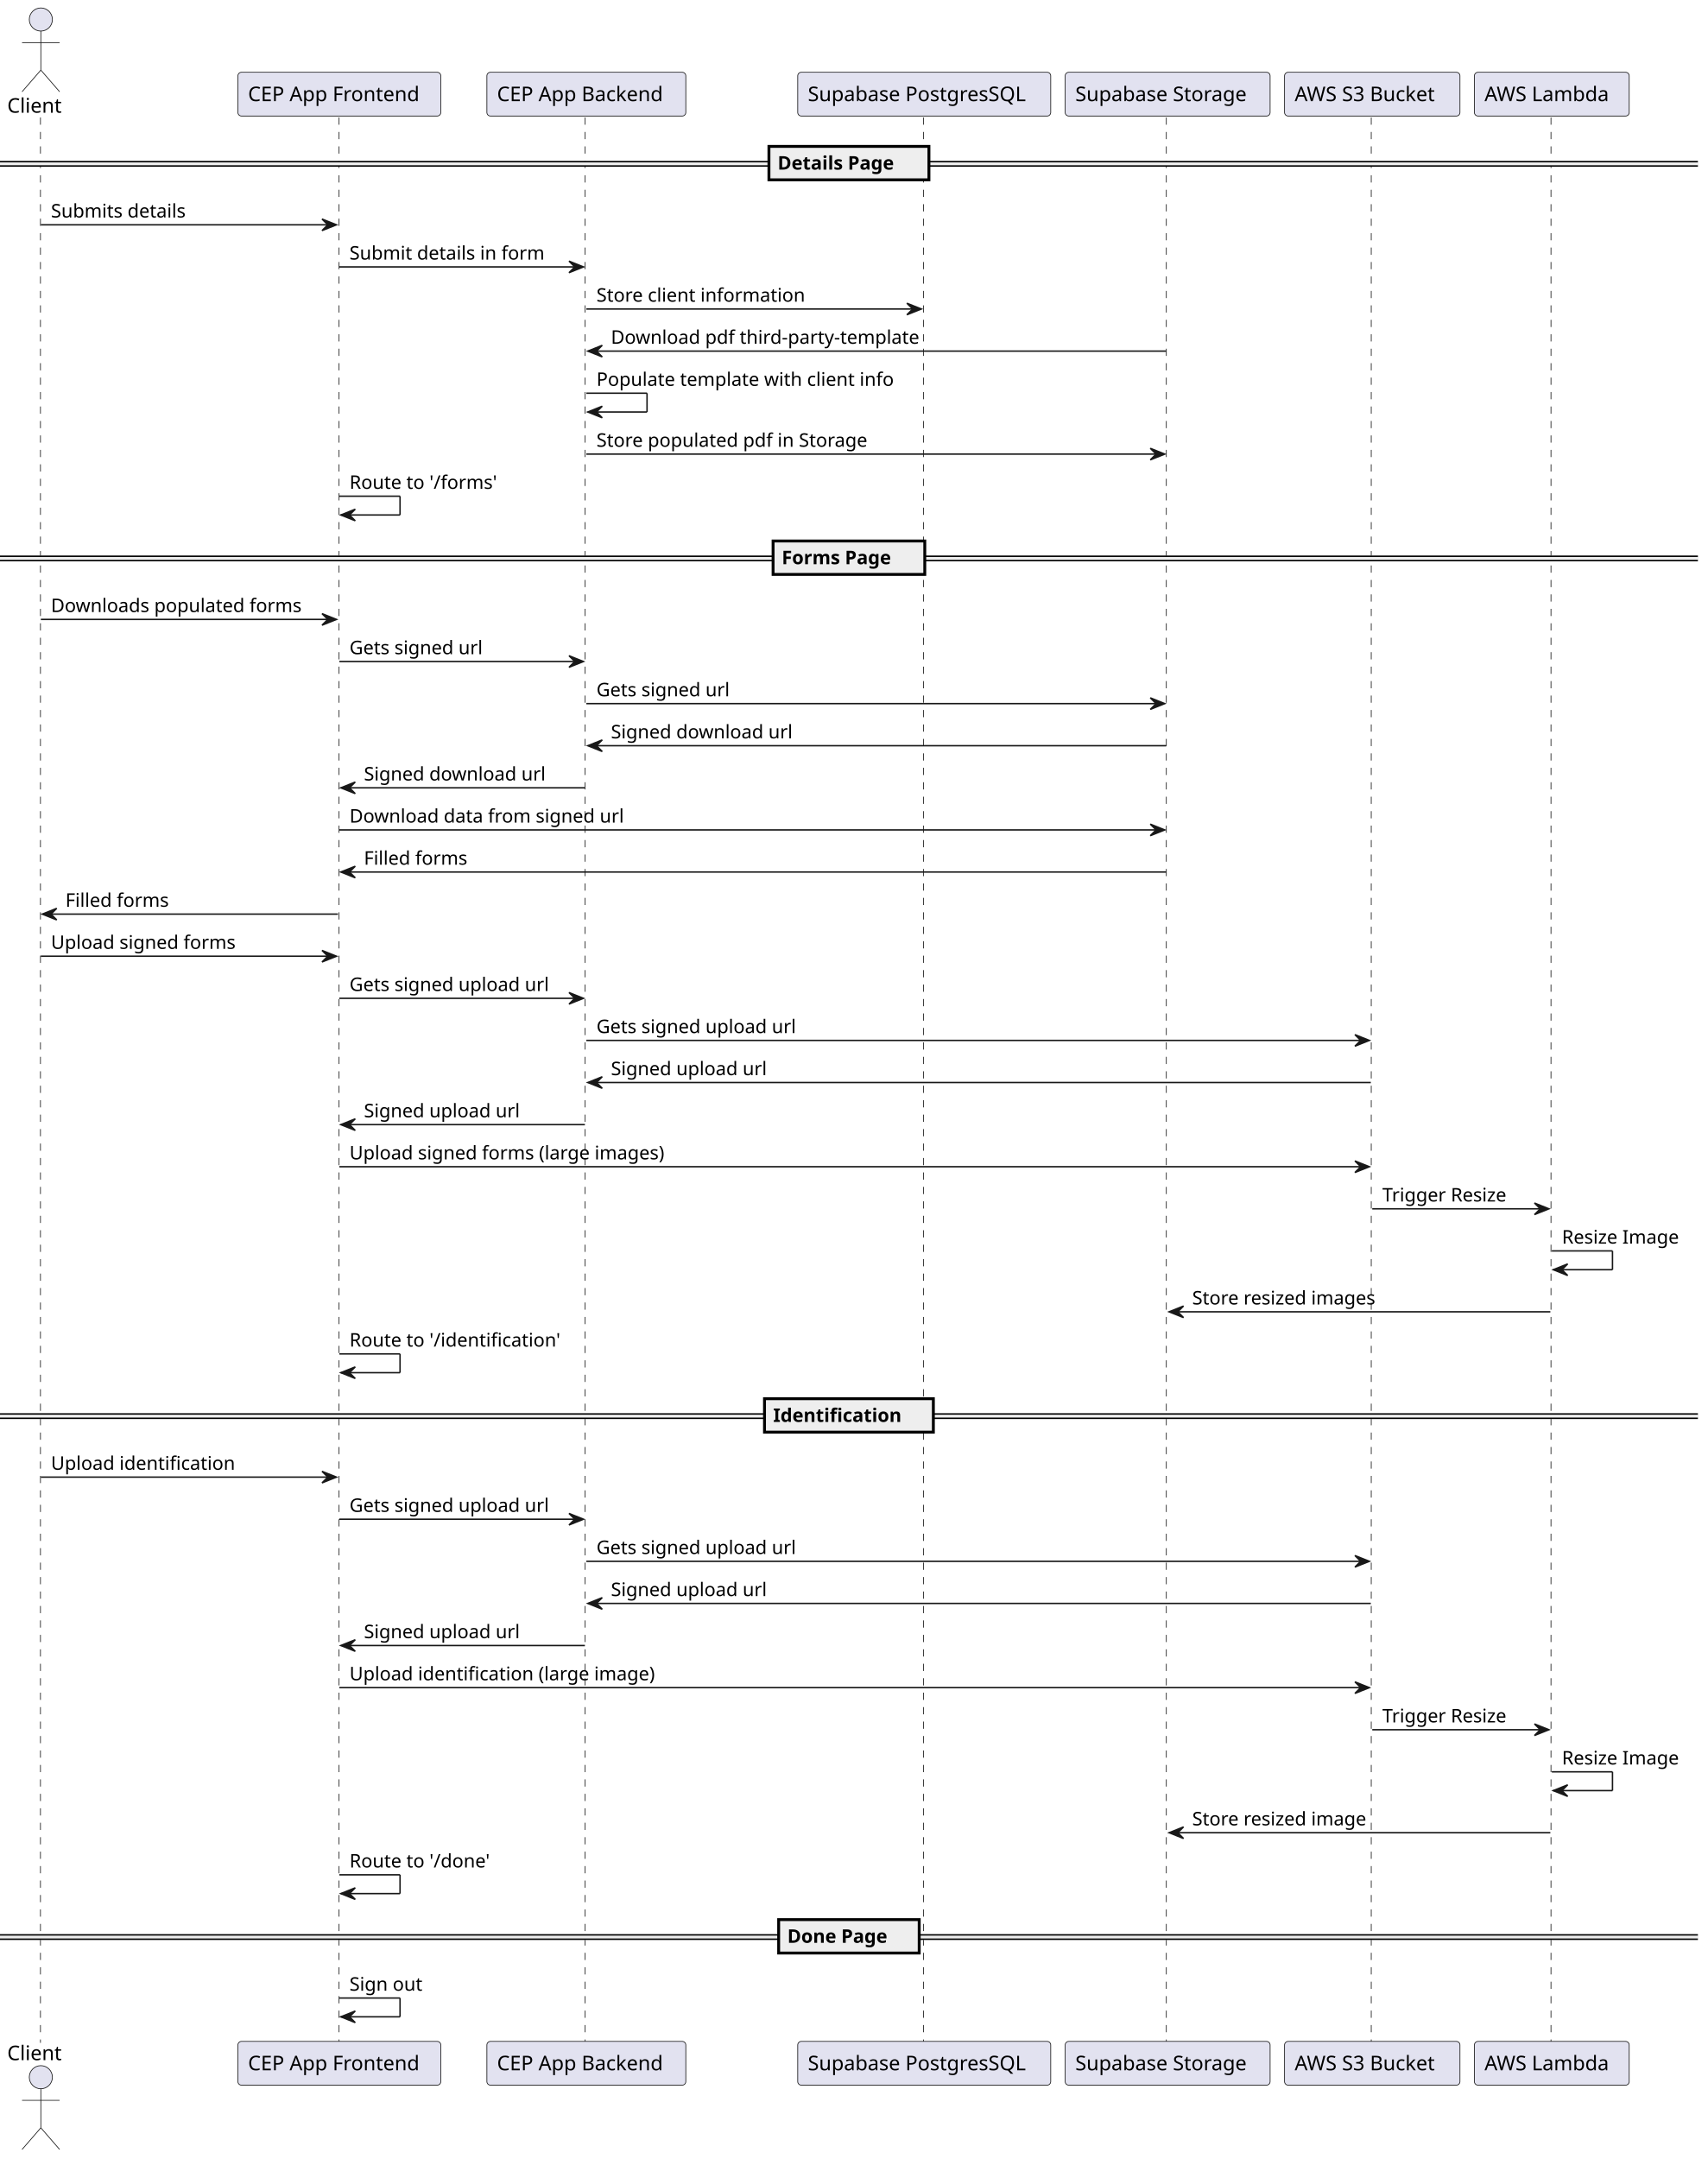
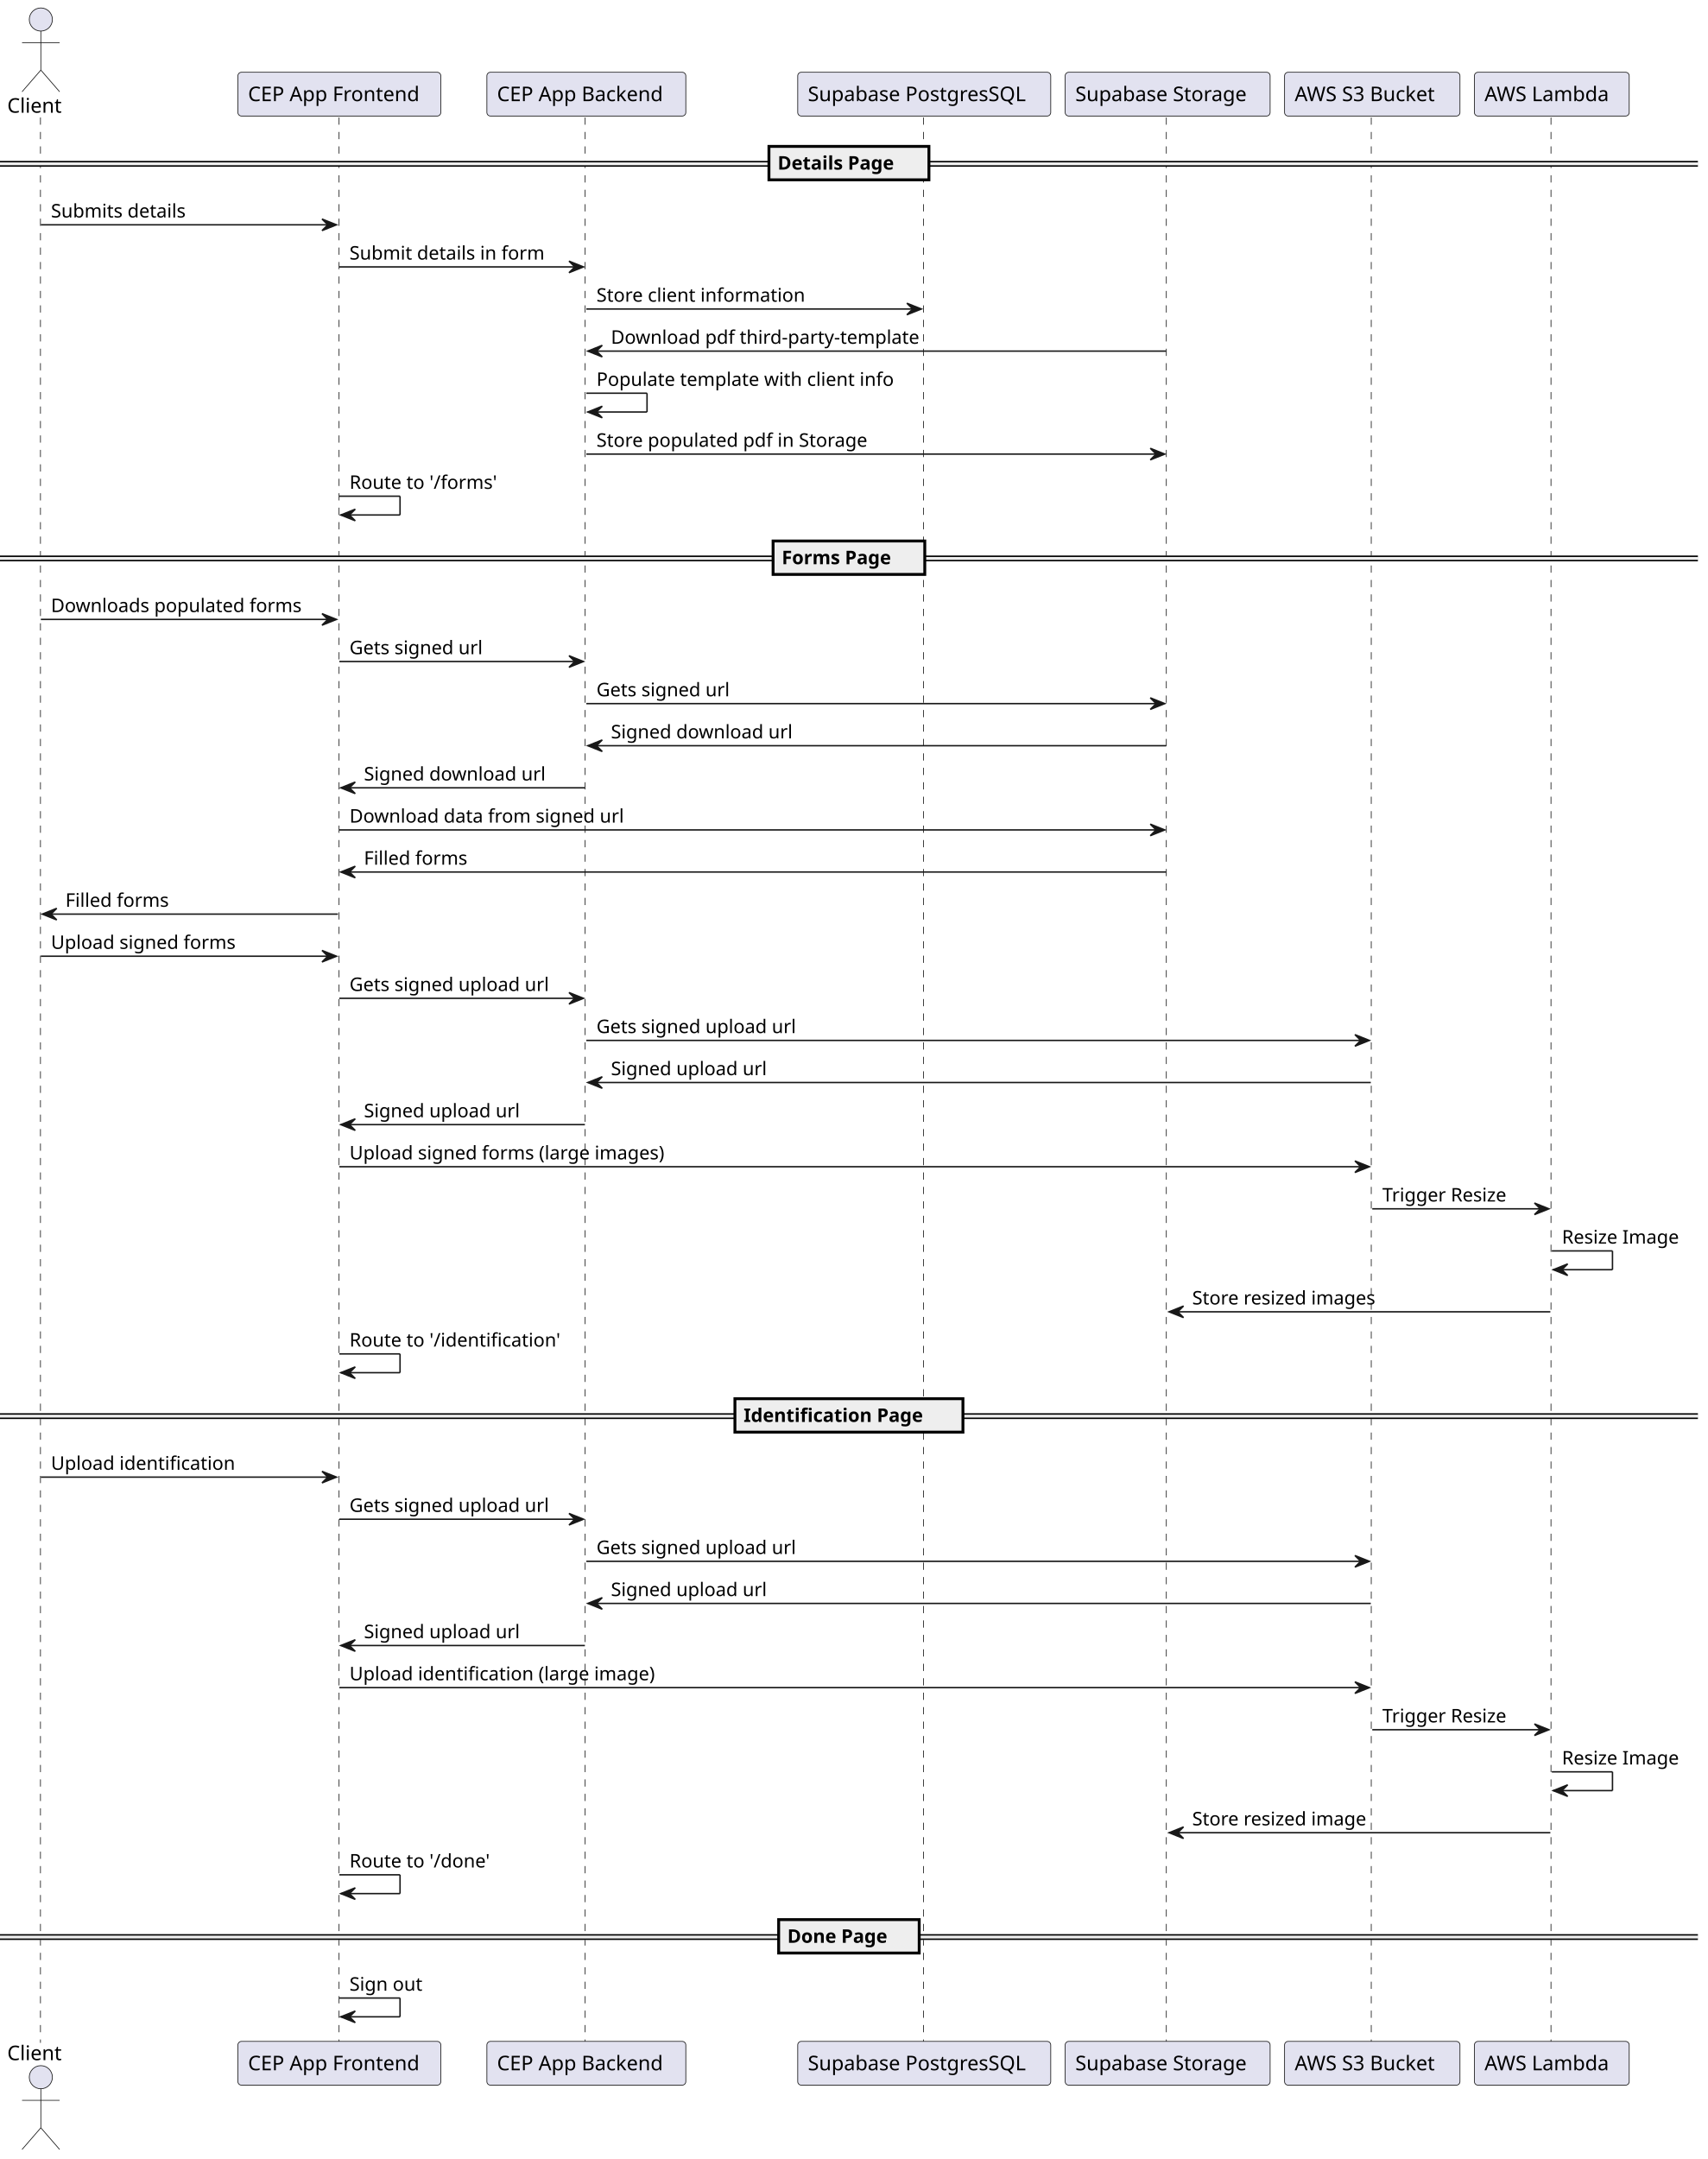
<svg xmlns="http://www.w3.org/2000/svg" contentStyleType="text/css" data-diagram-type="SEQUENCE" height="1494px" preserveAspectRatio="none" style="width:1182px;height:1494px;background:#FFFFFF;" version="1.1" viewBox="0 0 1182 1494" width="1182px" zoomAndPan="magnify">
  <defs />
  <g>
    <g>
      <rect fill="#000000" fill-opacity="0" height="1332.312" width="8" x="24.265" y="81.297" />
      <line style="stroke:#181818;stroke-width:0.5;stroke-dasharray:5,5;" x1="28" x2="28" y1="81.297" y2="1413.609" />
    </g>
    <g>
      <rect fill="#000000" fill-opacity="0" height="1332.312" width="8" x="230.856" y="81.297" />
      <line style="stroke:#181818;stroke-width:0.5;stroke-dasharray:5,5;" x1="234.644" x2="234.644" y1="81.297" y2="1413.609" />
    </g>
    <g>
      <rect fill="#000000" fill-opacity="0" height="1332.312" width="8" x="401.791" y="81.297" />
      <line style="stroke:#181818;stroke-width:0.5;stroke-dasharray:5,5;" x1="404.953" x2="404.953" y1="81.297" y2="1413.609" />
    </g>
    <g>
      <rect fill="#000000" fill-opacity="0" height="1332.312" width="8" x="635.629" y="81.297" />
      <line style="stroke:#181818;stroke-width:0.5;stroke-dasharray:5,5;" x1="639.082" x2="639.082" y1="81.297" y2="1413.609" />
    </g>
    <g>
      <rect fill="#000000" fill-opacity="0" height="1332.312" width="8" x="804.09" y="81.297" />
      <line style="stroke:#181818;stroke-width:0.5;stroke-dasharray:5,5;" x1="807.177" x2="807.177" y1="81.297" y2="1413.609" />
    </g>
    <g>
      <rect fill="#000000" fill-opacity="0" height="1332.312" width="8" x="945.695" y="81.297" />
      <line style="stroke:#181818;stroke-width:0.5;stroke-dasharray:5,5;" x1="949.002" x2="949.002" y1="81.297" y2="1413.609" />
    </g>
    <g>
      <rect fill="#000000" fill-opacity="0" height="1332.312" width="8" x="1069.951" y="81.297" />
      <line style="stroke:#181818;stroke-width:0.5;stroke-dasharray:5,5;" x1="1073.388" x2="1073.388" y1="81.297" y2="1413.609" />
    </g>
    <g class="participant participant-head" data-participant="Client">
      <text fill="#000000" font-family="sans-serif" font-size="14" lengthAdjust="spacing" textLength="40.53" x="5" y="77.995">Client</text>
      <ellipse cx="28.265" cy="13.5" fill="#E2E2F0" rx="8" ry="8" style="stroke:#181818;stroke-width:0.5;" />
      <path d="M28.265,21.5 L28.265,48.5 M15.265,29.5 L41.265,29.5 M28.265,48.5 L15.265,63.5 M28.265,48.5 L41.265,63.5" fill="none" style="stroke:#181818;stroke-width:0.5;" />
    </g>
    <g class="participant participant-tail" data-participant="Client">
      <text fill="#000000" font-family="sans-serif" font-size="14" lengthAdjust="spacing" textLength="40.53" x="5" y="1425.604">Client</text>
      <ellipse cx="28.265" cy="1437.406" fill="#E2E2F0" rx="8" ry="8" style="stroke:#181818;stroke-width:0.5;" />
      <path d="M28.265,1445.406 L28.265,1472.406 M15.265,1453.406 L41.265,1453.406 M28.265,1472.406 L15.265,1487.406 M28.265,1472.406 L41.265,1487.406" fill="none" style="stroke:#181818;stroke-width:0.5;" />
    </g>
    <g class="participant participant-head" data-participant="Frontend">
      <rect fill="#E2E2F0" height="30.297" rx="2.5" ry="2.5" style="stroke:#181818;stroke-width:0.5;" width="140.424" x="164.644" y="50" />
      <text fill="#000000" font-family="sans-serif" font-size="14" lengthAdjust="spacing" textLength="126.424" x="171.644" y="69.995">CEP App Frontend</text>
    </g>
    <g class="participant participant-tail" data-participant="Frontend">
      <rect fill="#E2E2F0" height="30.297" rx="2.5" ry="2.5" style="stroke:#181818;stroke-width:0.5;" width="140.424" x="164.644" y="1412.609" />
      <text fill="#000000" font-family="sans-serif" font-size="14" lengthAdjust="spacing" textLength="126.424" x="171.644" y="1432.604">CEP App Frontend</text>
    </g>
    <g class="participant participant-head" data-participant="Backend">
      <rect fill="#E2E2F0" height="30.297" rx="2.5" ry="2.5" style="stroke:#181818;stroke-width:0.5;" width="137.676" x="336.953" y="50" />
      <text fill="#000000" font-family="sans-serif" font-size="14" lengthAdjust="spacing" textLength="123.676" x="343.953" y="69.995">CEP App Backend</text>
    </g>
    <g class="participant participant-tail" data-participant="Backend">
      <rect fill="#E2E2F0" height="30.297" rx="2.5" ry="2.5" style="stroke:#181818;stroke-width:0.5;" width="137.676" x="336.953" y="1412.609" />
      <text fill="#000000" font-family="sans-serif" font-size="14" lengthAdjust="spacing" textLength="123.676" x="343.953" y="1432.604">CEP App Backend</text>
    </g>
    <g class="participant participant-head" data-participant="Postgres">
      <rect fill="#E2E2F0" height="30.297" rx="2.5" ry="2.5" style="stroke:#181818;stroke-width:0.5;" width="175.096" x="552.082" y="50" />
      <text fill="#000000" font-family="sans-serif" font-size="14" lengthAdjust="spacing" textLength="161.096" x="559.082" y="69.995">Supabase PostgresSQL</text>
    </g>
    <g class="participant participant-tail" data-participant="Postgres">
      <rect fill="#E2E2F0" height="30.297" rx="2.5" ry="2.5" style="stroke:#181818;stroke-width:0.5;" width="175.096" x="552.082" y="1412.609" />
      <text fill="#000000" font-family="sans-serif" font-size="14" lengthAdjust="spacing" textLength="161.096" x="559.082" y="1432.604">Supabase PostgresSQL</text>
    </g>
    <g class="participant participant-head" data-participant="Storage">
      <rect fill="#E2E2F0" height="30.297" rx="2.5" ry="2.5" style="stroke:#181818;stroke-width:0.5;" width="141.825" x="737.177" y="50" />
      <text fill="#000000" font-family="sans-serif" font-size="14" lengthAdjust="spacing" textLength="127.825" x="744.177" y="69.995">Supabase Storage</text>
    </g>
    <g class="participant participant-tail" data-participant="Storage">
      <rect fill="#E2E2F0" height="30.297" rx="2.5" ry="2.5" style="stroke:#181818;stroke-width:0.5;" width="141.825" x="737.177" y="1412.609" />
      <text fill="#000000" font-family="sans-serif" font-size="14" lengthAdjust="spacing" textLength="127.825" x="744.177" y="1432.604">Supabase Storage</text>
    </g>
    <g class="participant participant-head" data-participant="Bucket">
      <rect fill="#E2E2F0" height="30.297" rx="2.5" ry="2.5" style="stroke:#181818;stroke-width:0.5;" width="121.386" x="889.002" y="50" />
      <text fill="#000000" font-family="sans-serif" font-size="14" lengthAdjust="spacing" textLength="107.386" x="896.002" y="69.995">AWS S3 Bucket</text>
    </g>
    <g class="participant participant-tail" data-participant="Bucket">
      <rect fill="#E2E2F0" height="30.297" rx="2.5" ry="2.5" style="stroke:#181818;stroke-width:0.5;" width="121.386" x="889.002" y="1412.609" />
      <text fill="#000000" font-family="sans-serif" font-size="14" lengthAdjust="spacing" textLength="107.386" x="896.002" y="1432.604">AWS S3 Bucket</text>
    </g>
    <g class="participant participant-head" data-participant="Lambda">
      <rect fill="#E2E2F0" height="30.297" rx="2.5" ry="2.5" style="stroke:#181818;stroke-width:0.5;" width="107.126" x="1020.388" y="50" />
      <text fill="#000000" font-family="sans-serif" font-size="14" lengthAdjust="spacing" textLength="93.126" x="1027.388" y="69.995">AWS Lambda</text>
    </g>
    <g class="participant participant-tail" data-participant="Lambda">
      <rect fill="#E2E2F0" height="30.297" rx="2.5" ry="2.5" style="stroke:#181818;stroke-width:0.5;" width="107.126" x="1020.388" y="1412.609" />
      <text fill="#000000" font-family="sans-serif" font-size="14" lengthAdjust="spacing" textLength="93.126" x="1027.388" y="1432.604">AWS Lambda</text>
    </g>
    <rect fill="#EEEEEE" height="3" style="stroke:#EEEEEE;stroke-width:1;" width="1175.035" x="0" y="111.863" />
    <line style="stroke:#000000;stroke-width:1;" x1="0" x2="1175.035" y1="111.863" y2="111.863" />
    <line style="stroke:#000000;stroke-width:1;" x1="0" x2="1175.035" y1="114.863" y2="114.863" />
    <rect fill="#EEEEEE" height="23.133" style="stroke:#000000;stroke-width:2;" width="110.719" x="532.158" y="101.297" />
    <text fill="#000000" font-family="sans-serif" font-size="13" font-weight="bold" lengthAdjust="spacing" textLength="92.193" x="538.158" y="117.364">Details Page</text>
    <g class="message" data-participant-1="Client" data-participant-2="Frontend">
      <polygon fill="#181818" points="222.856,151.562,232.856,155.562,222.856,159.562,226.856,155.562" style="stroke:#181818;stroke-width:1;" />
      <line style="stroke:#181818;stroke-width:1;" x1="28.265" x2="228.856" y1="155.562" y2="155.562" />
      <text fill="#000000" font-family="sans-serif" font-size="13" lengthAdjust="spacing" textLength="100.331" x="35.265" y="150.497">Submits details</text>
    </g>
    <g class="message" data-participant-1="Frontend" data-participant-2="Backend">
      <polygon fill="#181818" points="393.791,180.695,403.791,184.695,393.791,188.695,397.791,184.695" style="stroke:#181818;stroke-width:1;" />
      <line style="stroke:#181818;stroke-width:1;" x1="234.856" x2="399.791" y1="184.695" y2="184.695" />
      <text fill="#000000" font-family="sans-serif" font-size="13" lengthAdjust="spacing" textLength="144.212" x="241.856" y="179.629">Submit details in form</text>
    </g>
    <g class="message" data-participant-1="Backend" data-participant-2="Postgres">
      <polygon fill="#181818" points="627.629,209.828,637.629,213.828,627.629,217.828,631.629,213.828" style="stroke:#181818;stroke-width:1;" />
      <line style="stroke:#181818;stroke-width:1;" x1="405.791" x2="633.629" y1="213.828" y2="213.828" />
      <text fill="#000000" font-family="sans-serif" font-size="13" lengthAdjust="spacing" textLength="153.874" x="412.791" y="208.762">Store client information</text>
    </g>
    <g class="message" data-participant-1="Storage" data-participant-2="Backend">
      <polygon fill="#181818" points="416.791,238.961,406.791,242.961,416.791,246.961,412.791,242.961" style="stroke:#181818;stroke-width:1;" />
      <line style="stroke:#181818;stroke-width:1;" x1="410.791" x2="807.09" y1="242.961" y2="242.961" />
      <text fill="#000000" font-family="sans-serif" font-size="13" lengthAdjust="spacing" textLength="226.929" x="422.791" y="237.895">Download pdf third-party-template</text>
    </g>
    <g class="message" data-participant-1="Backend" data-participant-2="Backend">
      <line style="stroke:#181818;stroke-width:1;" x1="405.791" x2="447.791" y1="272.094" y2="272.094" />
      <line style="stroke:#181818;stroke-width:1;" x1="447.791" x2="447.791" y1="272.094" y2="285.094" />
      <line style="stroke:#181818;stroke-width:1;" x1="406.791" x2="447.791" y1="285.094" y2="285.094" />
      <polygon fill="#181818" points="416.791,281.094,406.791,285.094,416.791,289.094,412.791,285.094" style="stroke:#181818;stroke-width:1;" />
      <text fill="#000000" font-family="sans-serif" font-size="13" lengthAdjust="spacing" textLength="219.838" x="412.791" y="267.028">Populate template with client info</text>
    </g>
    <g class="message" data-participant-1="Backend" data-participant-2="Storage">
      <polygon fill="#181818" points="796.09,310.227,806.09,314.227,796.09,318.227,800.09,314.227" style="stroke:#181818;stroke-width:1;" />
      <line style="stroke:#181818;stroke-width:1;" x1="405.791" x2="802.09" y1="314.227" y2="314.227" />
      <text fill="#000000" font-family="sans-serif" font-size="13" lengthAdjust="spacing" textLength="200.592" x="412.791" y="309.161">Store populated pdf in Storage</text>
    </g>
    <g class="message" data-participant-1="Frontend" data-participant-2="Frontend">
      <line style="stroke:#181818;stroke-width:1;" x1="234.856" x2="276.856" y1="343.359" y2="343.359" />
      <line style="stroke:#181818;stroke-width:1;" x1="276.856" x2="276.856" y1="343.359" y2="356.359" />
      <line style="stroke:#181818;stroke-width:1;" x1="235.856" x2="276.856" y1="356.359" y2="356.359" />
      <polygon fill="#181818" points="245.856,352.359,235.856,356.359,245.856,360.359,241.856,356.359" style="stroke:#181818;stroke-width:1;" />
      <text fill="#000000" font-family="sans-serif" font-size="13" lengthAdjust="spacing" textLength="108.475" x="241.856" y="338.293">Route to '/forms'</text>
    </g>
    <rect fill="#EEEEEE" height="3" style="stroke:#EEEEEE;stroke-width:1;" width="1175.035" x="0" y="384.926" />
    <line style="stroke:#000000;stroke-width:1;" x1="0" x2="1175.035" y1="384.926" y2="384.926" />
    <line style="stroke:#000000;stroke-width:1;" x1="0" x2="1175.035" y1="387.926" y2="387.926" />
    <rect fill="#EEEEEE" height="23.133" style="stroke:#000000;stroke-width:2;" width="104.981" x="535.027" y="374.359" />
    <text fill="#000000" font-family="sans-serif" font-size="13" font-weight="bold" lengthAdjust="spacing" textLength="86.455" x="541.027" y="390.426">Forms Page</text>
    <g class="message" data-participant-1="Client" data-participant-2="Frontend">
      <polygon fill="#181818" points="222.856,424.625,232.856,428.625,222.856,432.625,226.856,428.625" style="stroke:#181818;stroke-width:1;" />
      <line style="stroke:#181818;stroke-width:1;" x1="28.265" x2="228.856" y1="428.625" y2="428.625" />
      <text fill="#000000" font-family="sans-serif" font-size="13" lengthAdjust="spacing" textLength="182.59" x="35.265" y="423.559">Downloads populated forms</text>
    </g>
    <g class="message" data-participant-1="Frontend" data-participant-2="Backend">
      <polygon fill="#181818" points="393.791,453.758,403.791,457.758,393.791,461.758,397.791,457.758" style="stroke:#181818;stroke-width:1;" />
      <line style="stroke:#181818;stroke-width:1;" x1="234.856" x2="399.791" y1="457.758" y2="457.758" />
      <text fill="#000000" font-family="sans-serif" font-size="13" lengthAdjust="spacing" textLength="98.528" x="241.856" y="452.692">Gets signed url</text>
    </g>
    <g class="message" data-participant-1="Backend" data-participant-2="Storage">
      <polygon fill="#181818" points="796.09,482.891,806.09,486.891,796.09,490.891,800.09,486.891" style="stroke:#181818;stroke-width:1;" />
      <line style="stroke:#181818;stroke-width:1;" x1="405.791" x2="802.09" y1="486.891" y2="486.891" />
      <text fill="#000000" font-family="sans-serif" font-size="13" lengthAdjust="spacing" textLength="98.528" x="412.791" y="481.825">Gets signed url</text>
    </g>
    <g class="message" data-participant-1="Storage" data-participant-2="Backend">
      <polygon fill="#181818" points="416.791,512.023,406.791,516.023,416.791,520.023,412.791,516.023" style="stroke:#181818;stroke-width:1;" />
      <line style="stroke:#181818;stroke-width:1;" x1="410.791" x2="807.09" y1="516.023" y2="516.023" />
      <text fill="#000000" font-family="sans-serif" font-size="13" lengthAdjust="spacing" textLength="132.926" x="422.791" y="510.957">Signed download url</text>
    </g>
    <g class="message" data-participant-1="Backend" data-participant-2="Frontend">
      <polygon fill="#181818" points="245.856,541.156,235.856,545.156,245.856,549.156,241.856,545.156" style="stroke:#181818;stroke-width:1;" />
      <line style="stroke:#181818;stroke-width:1;" x1="239.856" x2="404.791" y1="545.156" y2="545.156" />
      <text fill="#000000" font-family="sans-serif" font-size="13" lengthAdjust="spacing" textLength="132.926" x="251.856" y="540.09">Signed download url</text>
    </g>
    <g class="message" data-participant-1="Frontend" data-participant-2="Storage">
      <polygon fill="#181818" points="796.09,570.289,806.09,574.289,796.09,578.289,800.09,574.289" style="stroke:#181818;stroke-width:1;" />
      <line style="stroke:#181818;stroke-width:1;" x1="234.856" x2="802.09" y1="574.289" y2="574.289" />
      <text fill="#000000" font-family="sans-serif" font-size="13" lengthAdjust="spacing" textLength="201.291" x="241.856" y="569.223">Download data from signed url</text>
    </g>
    <g class="message" data-participant-1="Storage" data-participant-2="Frontend">
      <polygon fill="#181818" points="245.856,599.422,235.856,603.422,245.856,607.422,241.856,603.422" style="stroke:#181818;stroke-width:1;" />
      <line style="stroke:#181818;stroke-width:1;" x1="239.856" x2="807.09" y1="603.422" y2="603.422" />
      <text fill="#000000" font-family="sans-serif" font-size="13" lengthAdjust="spacing" textLength="76.007" x="251.856" y="598.356">Filled forms</text>
    </g>
    <g class="message" data-participant-1="Frontend" data-participant-2="Client">
      <polygon fill="#181818" points="39.265,628.555,29.265,632.555,39.265,636.555,35.265,632.555" style="stroke:#181818;stroke-width:1;" />
      <line style="stroke:#181818;stroke-width:1;" x1="33.265" x2="233.856" y1="632.555" y2="632.555" />
      <text fill="#000000" font-family="sans-serif" font-size="13" lengthAdjust="spacing" textLength="76.007" x="45.265" y="627.489">Filled forms</text>
    </g>
    <g class="message" data-participant-1="Client" data-participant-2="Frontend">
      <polygon fill="#181818" points="222.856,657.688,232.856,661.688,222.856,665.688,226.856,661.688" style="stroke:#181818;stroke-width:1;" />
      <line style="stroke:#181818;stroke-width:1;" x1="28.265" x2="228.856" y1="661.688" y2="661.688" />
      <text fill="#000000" font-family="sans-serif" font-size="13" lengthAdjust="spacing" textLength="134.253" x="35.265" y="656.622">Upload signed forms</text>
    </g>
    <g class="message" data-participant-1="Frontend" data-participant-2="Backend">
      <polygon fill="#181818" points="393.791,686.82,403.791,690.82,393.791,694.82,397.791,690.82" style="stroke:#181818;stroke-width:1;" />
      <line style="stroke:#181818;stroke-width:1;" x1="234.856" x2="399.791" y1="690.82" y2="690.82" />
      <text fill="#000000" font-family="sans-serif" font-size="13" lengthAdjust="spacing" textLength="146.935" x="241.856" y="685.754">Gets signed upload url</text>
    </g>
    <g class="message" data-participant-1="Backend" data-participant-2="Bucket">
      <polygon fill="#181818" points="937.695,715.953,947.695,719.953,937.695,723.953,941.695,719.953" style="stroke:#181818;stroke-width:1;" />
      <line style="stroke:#181818;stroke-width:1;" x1="405.791" x2="943.695" y1="719.953" y2="719.953" />
      <text fill="#000000" font-family="sans-serif" font-size="13" lengthAdjust="spacing" textLength="146.935" x="412.791" y="714.887">Gets signed upload url</text>
    </g>
    <g class="message" data-participant-1="Bucket" data-participant-2="Backend">
      <polygon fill="#181818" points="416.791,745.086,406.791,749.086,416.791,753.086,412.791,749.086" style="stroke:#181818;stroke-width:1;" />
      <line style="stroke:#181818;stroke-width:1;" x1="410.791" x2="948.695" y1="749.086" y2="749.086" />
      <text fill="#000000" font-family="sans-serif" font-size="13" lengthAdjust="spacing" textLength="114.34" x="422.791" y="744.02">Signed upload url</text>
    </g>
    <g class="message" data-participant-1="Backend" data-participant-2="Frontend">
      <polygon fill="#181818" points="245.856,774.219,235.856,778.219,245.856,782.219,241.856,778.219" style="stroke:#181818;stroke-width:1;" />
      <line style="stroke:#181818;stroke-width:1;" x1="239.856" x2="404.791" y1="778.219" y2="778.219" />
      <text fill="#000000" font-family="sans-serif" font-size="13" lengthAdjust="spacing" textLength="114.34" x="251.856" y="773.153">Signed upload url</text>
    </g>
    <g class="message" data-participant-1="Frontend" data-participant-2="Bucket">
      <polygon fill="#181818" points="937.695,803.352,947.695,807.352,937.695,811.352,941.695,807.352" style="stroke:#181818;stroke-width:1;" />
      <line style="stroke:#181818;stroke-width:1;" x1="234.856" x2="943.695" y1="807.352" y2="807.352" />
      <text fill="#000000" font-family="sans-serif" font-size="13" lengthAdjust="spacing" textLength="233.099" x="241.856" y="802.286">Upload signed forms (large images)</text>
    </g>
    <g class="message" data-participant-1="Bucket" data-participant-2="Lambda">
      <polygon fill="#181818" points="1061.951,832.484,1071.951,836.484,1061.951,840.484,1065.951,836.484" style="stroke:#181818;stroke-width:1;" />
      <line style="stroke:#181818;stroke-width:1;" x1="949.695" x2="1067.951" y1="836.484" y2="836.484" />
      <text fill="#000000" font-family="sans-serif" font-size="13" lengthAdjust="spacing" textLength="93.114" x="956.695" y="831.418">Trigger Resize</text>
    </g>
    <g class="message" data-participant-1="Lambda" data-participant-2="Lambda">
      <line style="stroke:#181818;stroke-width:1;" x1="1073.951" x2="1115.951" y1="865.617" y2="865.617" />
      <line style="stroke:#181818;stroke-width:1;" x1="1115.951" x2="1115.951" y1="865.617" y2="878.617" />
      <line style="stroke:#181818;stroke-width:1;" x1="1074.951" x2="1115.951" y1="878.617" y2="878.617" />
      <polygon fill="#181818" points="1084.951,874.617,1074.951,878.617,1084.951,882.617,1080.951,878.617" style="stroke:#181818;stroke-width:1;" />
      <text fill="#000000" font-family="sans-serif" font-size="13" lengthAdjust="spacing" textLength="87.084" x="1080.951" y="860.551">Resize Image</text>
    </g>
    <g class="message" data-participant-1="Lambda" data-participant-2="Storage">
      <polygon fill="#181818" points="819.09,903.75,809.09,907.75,819.09,911.75,815.09,907.75" style="stroke:#181818;stroke-width:1;" />
      <line style="stroke:#181818;stroke-width:1;" x1="813.09" x2="1072.951" y1="907.75" y2="907.75" />
      <text fill="#000000" font-family="sans-serif" font-size="13" lengthAdjust="spacing" textLength="136.976" x="825.09" y="902.684">Store resized images</text>
    </g>
    <g class="message" data-participant-1="Frontend" data-participant-2="Frontend">
      <line style="stroke:#181818;stroke-width:1;" x1="234.856" x2="276.856" y1="936.883" y2="936.883" />
      <line style="stroke:#181818;stroke-width:1;" x1="276.856" x2="276.856" y1="936.883" y2="949.883" />
      <line style="stroke:#181818;stroke-width:1;" x1="235.856" x2="276.856" y1="949.883" y2="949.883" />
      <polygon fill="#181818" points="245.856,945.883,235.856,949.883,245.856,953.883,241.856,949.883" style="stroke:#181818;stroke-width:1;" />
      <text fill="#000000" font-family="sans-serif" font-size="13" lengthAdjust="spacing" textLength="156.178" x="241.856" y="931.817">Route to '/identification'</text>
    </g>
    <rect fill="#EEEEEE" height="3" style="stroke:#EEEEEE;stroke-width:1;" width="1175.035" x="0" y="978.449" />
    <line style="stroke:#000000;stroke-width:1;" x1="0" x2="1175.035" y1="978.449" y2="978.449" />
    <line style="stroke:#000000;stroke-width:1;" x1="0" x2="1175.035" y1="981.449" y2="981.449" />
-     <rect fill="#EEEEEE" height="23.133" style="stroke:#000000;stroke-width:2;" width="116.857" x="529.089" y="967.883" />
-     <text fill="#000000" font-family="sans-serif" font-size="13" font-weight="bold" lengthAdjust="spacing" textLength="98.332" x="535.089" y="983.95">Identification</text>
+     <rect fill="#EEEEEE" height="23.133" style="stroke:#000000;stroke-width:2;" width="157.806" x="508.614" y="967.883" />
+     <text fill="#000000" font-family="sans-serif" font-size="13" font-weight="bold" lengthAdjust="spacing" textLength="139.28" x="514.614" y="983.95">Identification Page</text>
    <g class="message" data-participant-1="Client" data-participant-2="Frontend">
      <polygon fill="#181818" points="222.856,1018.148,232.856,1022.148,222.856,1026.148,226.856,1022.148" style="stroke:#181818;stroke-width:1;" />
      <line style="stroke:#181818;stroke-width:1;" x1="28.265" x2="228.856" y1="1022.148" y2="1022.148" />
      <text fill="#000000" font-family="sans-serif" font-size="13" lengthAdjust="spacing" textLength="134.697" x="35.265" y="1017.082">Upload identification</text>
    </g>
    <g class="message" data-participant-1="Frontend" data-participant-2="Backend">
      <polygon fill="#181818" points="393.791,1047.281,403.791,1051.281,393.791,1055.281,397.791,1051.281" style="stroke:#181818;stroke-width:1;" />
      <line style="stroke:#181818;stroke-width:1;" x1="234.856" x2="399.791" y1="1051.281" y2="1051.281" />
      <text fill="#000000" font-family="sans-serif" font-size="13" lengthAdjust="spacing" textLength="146.935" x="241.856" y="1046.215">Gets signed upload url</text>
    </g>
    <g class="message" data-participant-1="Backend" data-participant-2="Bucket">
      <polygon fill="#181818" points="937.695,1076.414,947.695,1080.414,937.695,1084.414,941.695,1080.414" style="stroke:#181818;stroke-width:1;" />
      <line style="stroke:#181818;stroke-width:1;" x1="405.791" x2="943.695" y1="1080.414" y2="1080.414" />
      <text fill="#000000" font-family="sans-serif" font-size="13" lengthAdjust="spacing" textLength="146.935" x="412.791" y="1075.348">Gets signed upload url</text>
    </g>
    <g class="message" data-participant-1="Bucket" data-participant-2="Backend">
      <polygon fill="#181818" points="416.791,1105.547,406.791,1109.547,416.791,1113.547,412.791,1109.547" style="stroke:#181818;stroke-width:1;" />
      <line style="stroke:#181818;stroke-width:1;" x1="410.791" x2="948.695" y1="1109.547" y2="1109.547" />
      <text fill="#000000" font-family="sans-serif" font-size="13" lengthAdjust="spacing" textLength="114.34" x="422.791" y="1104.481">Signed upload url</text>
    </g>
    <g class="message" data-participant-1="Backend" data-participant-2="Frontend">
      <polygon fill="#181818" points="245.856,1134.68,235.856,1138.68,245.856,1142.68,241.856,1138.68" style="stroke:#181818;stroke-width:1;" />
      <line style="stroke:#181818;stroke-width:1;" x1="239.856" x2="404.791" y1="1138.68" y2="1138.68" />
      <text fill="#000000" font-family="sans-serif" font-size="13" lengthAdjust="spacing" textLength="114.34" x="251.856" y="1133.614">Signed upload url</text>
    </g>
    <g class="message" data-participant-1="Frontend" data-participant-2="Bucket">
      <polygon fill="#181818" points="937.695,1163.812,947.695,1167.812,937.695,1171.812,941.695,1167.812" style="stroke:#181818;stroke-width:1;" />
      <line style="stroke:#181818;stroke-width:1;" x1="234.856" x2="943.695" y1="1167.812" y2="1167.812" />
      <text fill="#000000" font-family="sans-serif" font-size="13" lengthAdjust="spacing" textLength="226.77" x="241.856" y="1162.747">Upload identification (large image)</text>
    </g>
    <g class="message" data-participant-1="Bucket" data-participant-2="Lambda">
      <polygon fill="#181818" points="1061.951,1192.945,1071.951,1196.945,1061.951,1200.945,1065.951,1196.945" style="stroke:#181818;stroke-width:1;" />
      <line style="stroke:#181818;stroke-width:1;" x1="949.695" x2="1067.951" y1="1196.945" y2="1196.945" />
      <text fill="#000000" font-family="sans-serif" font-size="13" lengthAdjust="spacing" textLength="93.114" x="956.695" y="1191.879">Trigger Resize</text>
    </g>
    <g class="message" data-participant-1="Lambda" data-participant-2="Lambda">
      <line style="stroke:#181818;stroke-width:1;" x1="1073.951" x2="1115.951" y1="1226.078" y2="1226.078" />
      <line style="stroke:#181818;stroke-width:1;" x1="1115.951" x2="1115.951" y1="1226.078" y2="1239.078" />
      <line style="stroke:#181818;stroke-width:1;" x1="1074.951" x2="1115.951" y1="1239.078" y2="1239.078" />
      <polygon fill="#181818" points="1084.951,1235.078,1074.951,1239.078,1084.951,1243.078,1080.951,1239.078" style="stroke:#181818;stroke-width:1;" />
      <text fill="#000000" font-family="sans-serif" font-size="13" lengthAdjust="spacing" textLength="87.084" x="1080.951" y="1221.012">Resize Image</text>
    </g>
    <g class="message" data-participant-1="Lambda" data-participant-2="Storage">
      <polygon fill="#181818" points="819.09,1264.211,809.09,1268.211,819.09,1272.211,815.09,1268.211" style="stroke:#181818;stroke-width:1;" />
      <line style="stroke:#181818;stroke-width:1;" x1="813.09" x2="1072.951" y1="1268.211" y2="1268.211" />
      <text fill="#000000" font-family="sans-serif" font-size="13" lengthAdjust="spacing" textLength="130.203" x="825.09" y="1263.145">Store resized image</text>
    </g>
    <g class="message" data-participant-1="Frontend" data-participant-2="Frontend">
      <line style="stroke:#181818;stroke-width:1;" x1="234.856" x2="276.856" y1="1297.344" y2="1297.344" />
      <line style="stroke:#181818;stroke-width:1;" x1="276.856" x2="276.856" y1="1297.344" y2="1310.344" />
      <line style="stroke:#181818;stroke-width:1;" x1="235.856" x2="276.856" y1="1310.344" y2="1310.344" />
      <polygon fill="#181818" points="245.856,1306.344,235.856,1310.344,245.856,1314.344,241.856,1310.344" style="stroke:#181818;stroke-width:1;" />
      <text fill="#000000" font-family="sans-serif" font-size="13" lengthAdjust="spacing" textLength="103.606" x="241.856" y="1292.278">Route to '/done'</text>
    </g>
    <rect fill="#EEEEEE" height="3" style="stroke:#EEEEEE;stroke-width:1;" width="1175.035" x="0" y="1338.91" />
    <line style="stroke:#000000;stroke-width:1;" x1="0" x2="1175.035" y1="1338.91" y2="1338.91" />
    <line style="stroke:#000000;stroke-width:1;" x1="0" x2="1175.035" y1="1341.91" y2="1341.91" />
    <rect fill="#EEEEEE" height="23.133" style="stroke:#000000;stroke-width:2;" width="97.269" x="538.883" y="1328.344" />
    <text fill="#000000" font-family="sans-serif" font-size="13" font-weight="bold" lengthAdjust="spacing" textLength="78.743" x="544.883" y="1344.411">Done Page</text>
    <g class="message" data-participant-1="Frontend" data-participant-2="Frontend">
      <line style="stroke:#181818;stroke-width:1;" x1="234.856" x2="276.856" y1="1382.609" y2="1382.609" />
      <line style="stroke:#181818;stroke-width:1;" x1="276.856" x2="276.856" y1="1382.609" y2="1395.609" />
      <line style="stroke:#181818;stroke-width:1;" x1="235.856" x2="276.856" y1="1395.609" y2="1395.609" />
      <polygon fill="#181818" points="245.856,1391.609,235.856,1395.609,245.856,1399.609,241.856,1395.609" style="stroke:#181818;stroke-width:1;" />
      <text fill="#000000" font-family="sans-serif" font-size="13" lengthAdjust="spacing" textLength="53.777" x="241.856" y="1377.543">Sign out</text>
    </g>
  </g>
</svg>
